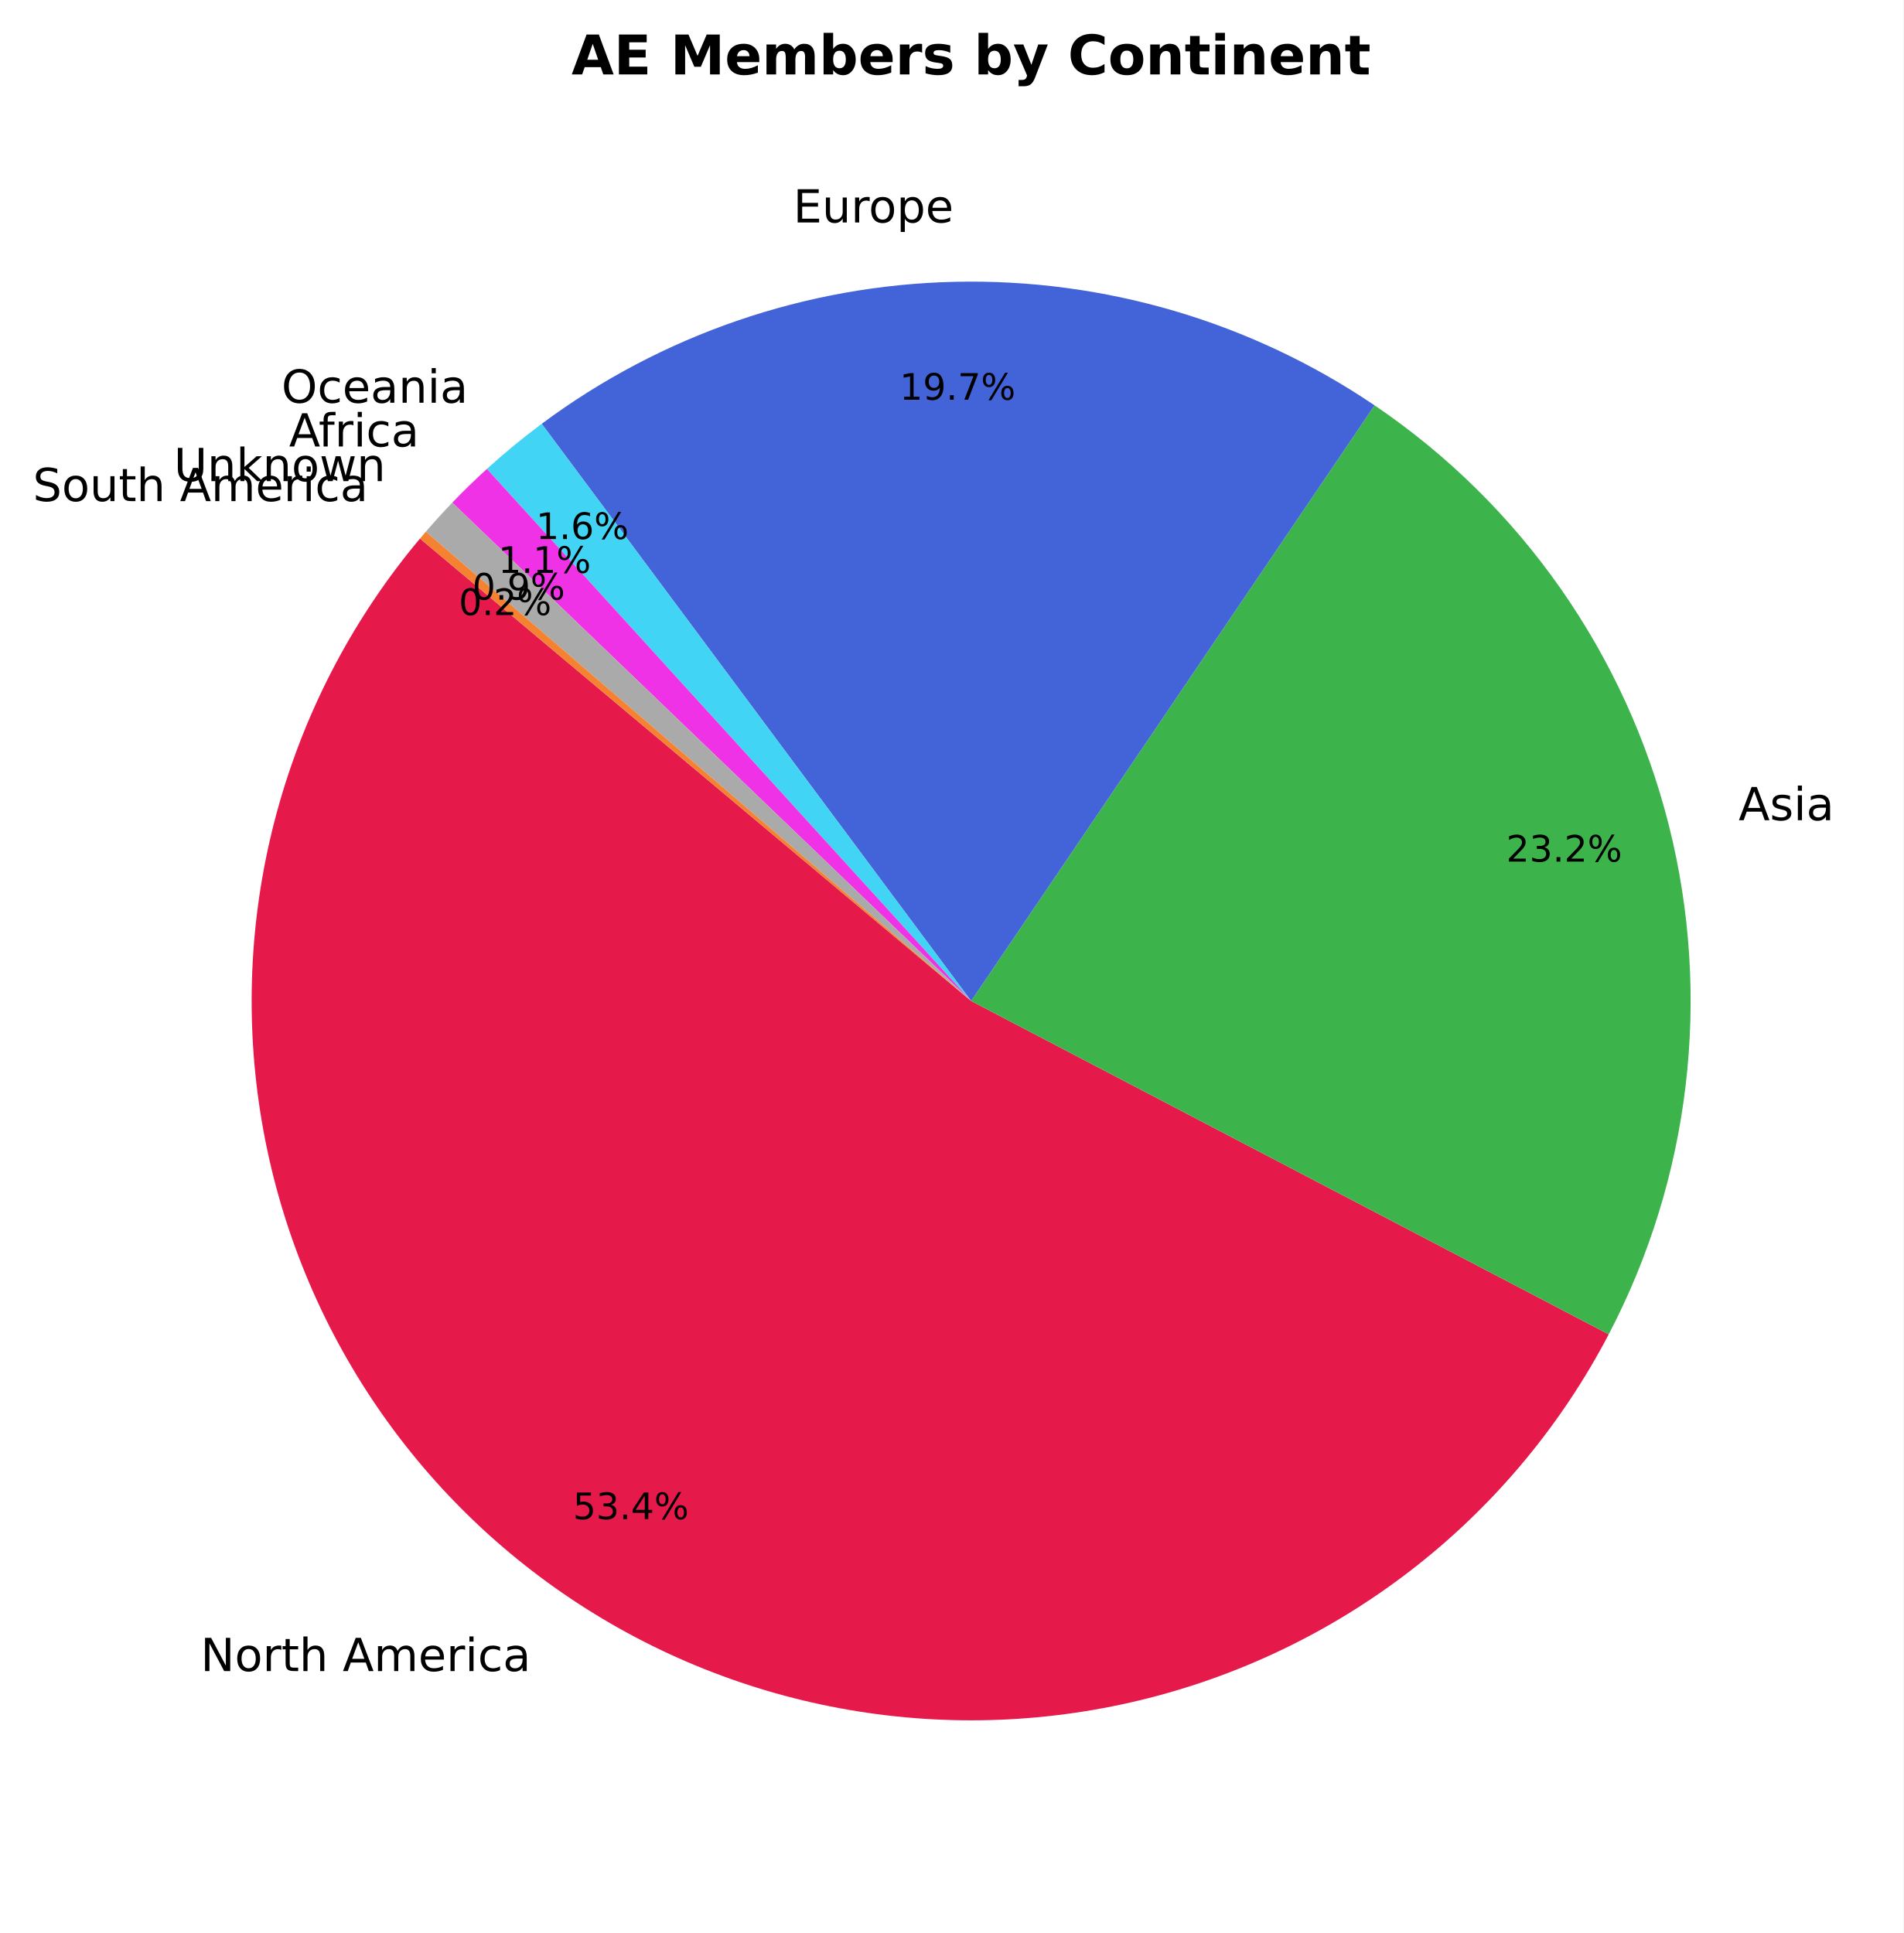
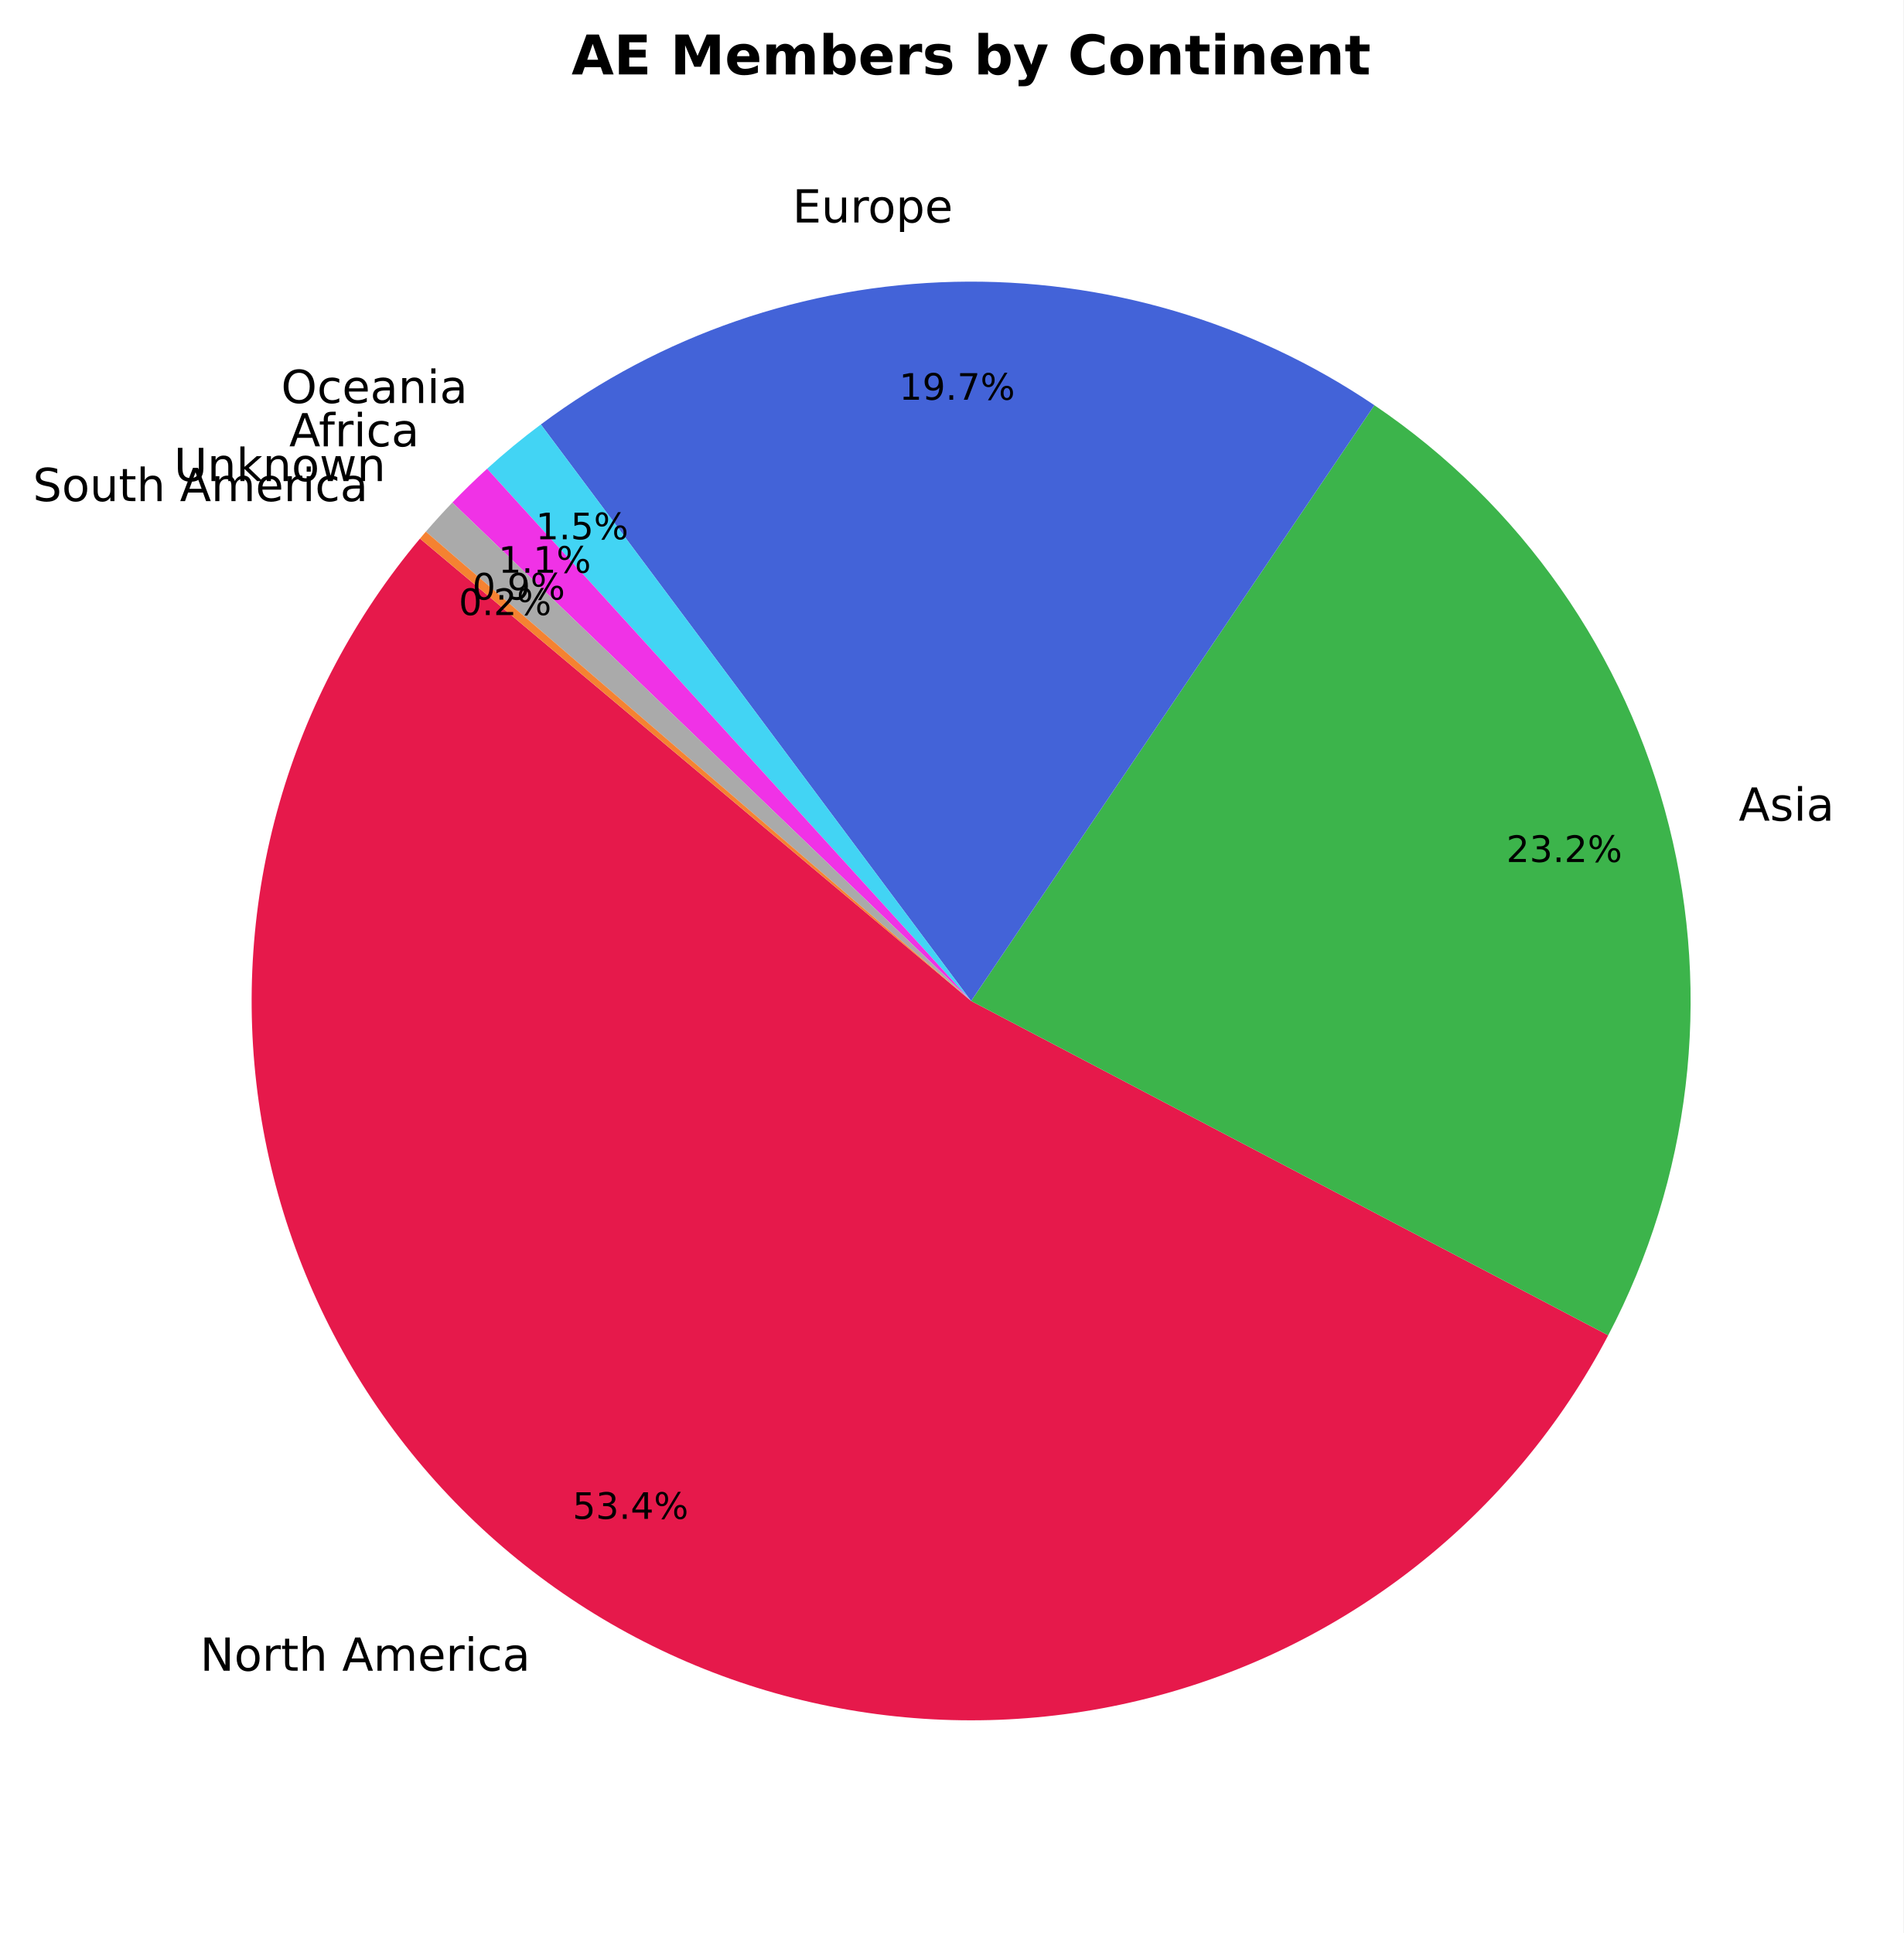
- <svg xmlns="http://www.w3.org/2000/svg" xmlns:xlink="http://www.w3.org/1999/xlink" width="417.255pt" height="423.838pt" viewBox="0 0 417.255 423.838" version="1.1">
+ <svg xmlns="http://www.w3.org/2000/svg" xmlns:xlink="http://www.w3.org/1999/xlink" width="417.253pt" height="423.838pt" viewBox="0 0 417.253 423.838" version="1.1">
  <defs>
    <style type="text/css">*{stroke-linejoin: round; stroke-linecap: butt}</style>
  </defs>
  <g id="figure_1">
    <g id="patch_1">
-       <path d="M 0 423.838  L 417.255 423.838  L 417.255 0  L 0 0  z " style="fill: #ffffff" />
+       <path d="M 0 423.838  L 417.253 423.838  L 417.253 0  L 0 0  z " style="fill: #ffffff" />
    </g>
    <g id="axes_1">
      <g id="patch_2">
-         <path d="M 92.068 118.093  C 77.831 135.059 67.326 154.836 61.24 176.132  C 55.153 197.428 53.62 219.77 56.74 241.697  C 59.86 263.625 67.564 284.652 79.349 303.405  C 91.135 322.158 106.739 338.22 125.144 350.542  C 143.548 362.865 164.343 371.173 186.172 374.926  C 208 378.678 230.377 377.791 251.84 372.323  C 273.303 366.854 293.375 356.925 310.746 343.184  C 328.118 329.444 342.401 312.197 352.665 292.57  L 212.895 219.478  z " style="fill: #e6194b" />
+         <path d="M 92.066 118.093  C 77.836 135.052 67.334 154.818 61.246 176.104  C 55.158 197.389 53.619 219.719 56.729 241.638  C 59.84 263.557 67.53 284.578 79.299 303.329  C 91.069 322.08 106.655 338.145 125.042 350.475  C 143.428 362.806 164.207 371.129 186.022 374.9  C 207.837 378.672 230.203 377.809 251.663 372.367  C 273.122 366.925 293.197 357.026 310.579 343.315  C 327.961 329.604 342.262 312.385 352.551 292.783  L 212.893 219.478  z " style="fill: #e6194b" />
      </g>
      <g id="patch_3">
-         <path d="M 352.665 292.57  C 370.613 258.249 375.305 218.491 365.841 180.935  C 356.377 143.378 333.403 110.593 301.333 88.876  L 212.895 219.478  z " style="fill: #3cb44b" />
+         <path d="M 352.551 292.783  C 370.574 258.446 375.316 218.64 365.863 181.03  C 356.41 143.421 333.411 110.587 301.295 88.852  L 212.893 219.478  z " style="fill: #3cb44b" />
      </g>
      <g id="patch_4">
-         <path d="M 301.333 88.876  C 274.244 70.533 242.107 61.064 209.399 61.789  C 176.691 62.514 145.005 73.398 118.755 92.924  L 212.895 219.478  z " style="fill: #4363d8" />
+         <path d="M 301.295 88.852  C 274.174 70.498 241.998 61.037 209.258 61.792  C 176.519 62.547 144.813 73.479 118.566 93.064  L 212.893 219.478  z " style="fill: #4363d8" />
      </g>
      <g id="patch_5">
-         <path d="M 118.755 92.924  C 116.674 94.473 114.63 96.073 112.627 97.722  C 110.624 99.372 108.662 101.07 106.743 102.817  L 212.895 219.478  z " style="fill: #42d4f4" />
+         <path d="M 118.566 93.064  C 116.525 94.587 114.522 96.159 112.557 97.778  C 110.592 99.398 108.667 101.065 106.783 102.778  L 212.893 219.478  z " style="fill: #42d4f4" />
      </g>
      <g id="patch_6">
-         <path d="M 106.743 102.817  C 105.436 104.006 104.15 105.216 102.884 106.449  C 101.618 107.681 100.373 108.934 99.149 110.208  L 212.895 219.478  z " style="fill: #f032e6" />
+         <path d="M 106.783 102.778  C 105.473 103.97 104.182 105.184 102.912 106.419  C 101.643 107.654 100.394 108.91 99.166 110.187  L 212.893 219.478  z " style="fill: #f032e6" />
      </g>
      <g id="patch_7">
-         <path d="M 99.149 110.208  C 98.154 111.243 97.174 112.292 96.209 113.354  C 95.243 114.415 94.292 115.49 93.355 116.578  L 212.895 219.478  z " style="fill: #aaaaaa" />
+         <path d="M 99.166 110.187  C 98.169 111.225 97.186 112.276 96.218 113.341  C 95.249 114.406 94.296 115.483 93.357 116.574  L 212.893 219.478  z " style="fill: #aaaaaa" />
      </g>
      <g id="patch_8">
-         <path d="M 93.355 116.578  C 93.139 116.829 92.924 117.081 92.709 117.333  C 92.495 117.586 92.281 117.839 92.068 118.093  L 212.895 219.478  z " style="fill: #f58231" />
+         <path d="M 93.357 116.574  C 93.14 116.826 92.924 117.078 92.709 117.331  C 92.494 117.584 92.28 117.838 92.066 118.092  L 212.893 219.478  z " style="fill: #f58231" />
      </g>
      <g id="matplotlib.axis_1" />
      <g id="matplotlib.axis_2" />
      <g id="text_1">
-         <g transform="translate(43.97154 366.4082) scale(0.1 -0.1)">
+         <g transform="translate(43.85954 366.3345) scale(0.1 -0.1)">
          <defs>
            <path id="DejaVuSans-4e" d="M 628 4666  L 1478 4666  L 3547 763  L 3547 4666  L 4159 4666  L 4159 0  L 3309 0  L 1241 3903  L 1241 0  L 628 0  L 628 4666  z " transform="scale(0.015625)" />
            <path id="DejaVuSans-6f" d="M 1959 3097  Q 1497 3097 1228 2736  Q 959 2375 959 1747  Q 959 1119 1226 758  Q 1494 397 1959 397  Q 2419 397 2687 759  Q 2956 1122 2956 1747  Q 2956 2369 2687 2733  Q 2419 3097 1959 3097  z M 1959 3584  Q 2709 3584 3137 3096  Q 3566 2609 3566 1747  Q 3566 888 3137 398  Q 2709 -91 1959 -91  Q 1206 -91 779 398  Q 353 888 353 1747  Q 353 2609 779 3096  Q 1206 3584 1959 3584  z " transform="scale(0.015625)" />
            <path id="DejaVuSans-72" d="M 2631 2963  Q 2534 3019 2420 3045  Q 2306 3072 2169 3072  Q 1681 3072 1420 2755  Q 1159 2438 1159 1844  L 1159 0  L 581 0  L 581 3500  L 1159 3500  L 1159 2956  Q 1341 3275 1631 3429  Q 1922 3584 2338 3584  Q 2397 3584 2469 3576  Q 2541 3569 2628 3553  L 2631 2963  z " transform="scale(0.015625)" />
            <path id="DejaVuSans-74" d="M 1172 4494  L 1172 3500  L 2356 3500  L 2356 3053  L 1172 3053  L 1172 1153  Q 1172 725 1289 603  Q 1406 481 1766 481  L 2356 481  L 2356 0  L 1766 0  Q 1100 0 847 248  Q 594 497 594 1153  L 594 3053  L 172 3053  L 172 3500  L 594 3500  L 594 4494  L 1172 4494  z " transform="scale(0.015625)" />
            <path id="DejaVuSans-68" d="M 3513 2113  L 3513 0  L 2938 0  L 2938 2094  Q 2938 2591 2744 2837  Q 2550 3084 2163 3084  Q 1697 3084 1428 2787  Q 1159 2491 1159 1978  L 1159 0  L 581 0  L 581 4863  L 1159 4863  L 1159 2956  Q 1366 3272 1645 3428  Q 1925 3584 2291 3584  Q 2894 3584 3203 3211  Q 3513 2838 3513 2113  z " transform="scale(0.015625)" />
            <path id="DejaVuSans-20" transform="scale(0.015625)" />
            <path id="DejaVuSans-41" d="M 2188 4044  L 1331 1722  L 3047 1722  L 2188 4044  z M 1831 4666  L 2547 4666  L 4325 0  L 3669 0  L 3244 1197  L 1141 1197  L 716 0  L 50 0  L 1831 4666  z " transform="scale(0.015625)" />
            <path id="DejaVuSans-6d" d="M 3328 2828  Q 3544 3216 3844 3400  Q 4144 3584 4550 3584  Q 5097 3584 5394 3201  Q 5691 2819 5691 2113  L 5691 0  L 5113 0  L 5113 2094  Q 5113 2597 4934 2840  Q 4756 3084 4391 3084  Q 3944 3084 3684 2787  Q 3425 2491 3425 1978  L 3425 0  L 2847 0  L 2847 2094  Q 2847 2600 2669 2842  Q 2491 3084 2119 3084  Q 1678 3084 1418 2786  Q 1159 2488 1159 1978  L 1159 0  L 581 0  L 581 3500  L 1159 3500  L 1159 2956  Q 1356 3278 1631 3431  Q 1906 3584 2284 3584  Q 2666 3584 2933 3390  Q 3200 3197 3328 2828  z " transform="scale(0.015625)" />
            <path id="DejaVuSans-65" d="M 3597 1894  L 3597 1613  L 953 1613  Q 991 1019 1311 708  Q 1631 397 2203 397  Q 2534 397 2845 478  Q 3156 559 3463 722  L 3463 178  Q 3153 47 2828 -22  Q 2503 -91 2169 -91  Q 1331 -91 842 396  Q 353 884 353 1716  Q 353 2575 817 3079  Q 1281 3584 2069 3584  Q 2775 3584 3186 3129  Q 3597 2675 3597 1894  z M 3022 2063  Q 3016 2534 2758 2815  Q 2500 3097 2075 3097  Q 1594 3097 1305 2825  Q 1016 2553 972 2059  L 3022 2063  z " transform="scale(0.015625)" />
            <path id="DejaVuSans-69" d="M 603 3500  L 1178 3500  L 1178 0  L 603 0  L 603 3500  z M 603 4863  L 1178 4863  L 1178 4134  L 603 4134  L 603 4863  z " transform="scale(0.015625)" />
            <path id="DejaVuSans-63" d="M 3122 3366  L 3122 2828  Q 2878 2963 2633 3030  Q 2388 3097 2138 3097  Q 1578 3097 1268 2742  Q 959 2388 959 1747  Q 959 1106 1268 751  Q 1578 397 2138 397  Q 2388 397 2633 464  Q 2878 531 3122 666  L 3122 134  Q 2881 22 2623 -34  Q 2366 -91 2075 -91  Q 1284 -91 818 406  Q 353 903 353 1747  Q 353 2603 823 3093  Q 1294 3584 2113 3584  Q 2378 3584 2631 3529  Q 2884 3475 3122 3366  z " transform="scale(0.015625)" />
            <path id="DejaVuSans-61" d="M 2194 1759  Q 1497 1759 1228 1600  Q 959 1441 959 1056  Q 959 750 1161 570  Q 1363 391 1709 391  Q 2188 391 2477 730  Q 2766 1069 2766 1631  L 2766 1759  L 2194 1759  z M 3341 1997  L 3341 0  L 2766 0  L 2766 531  Q 2569 213 2275 61  Q 1981 -91 1556 -91  Q 1019 -91 701 211  Q 384 513 384 1019  Q 384 1609 779 1909  Q 1175 2209 1959 2209  L 2766 2209  L 2766 2266  Q 2766 2663 2505 2880  Q 2244 3097 1772 3097  Q 1472 3097 1187 3025  Q 903 2953 641 2809  L 641 3341  Q 956 3463 1253 3523  Q 1550 3584 1831 3584  Q 2591 3584 2966 3190  Q 3341 2797 3341 1997  z " transform="scale(0.015625)" />
          </defs>
          <use xlink:href="#DejaVuSans-4e" />
          <use xlink:href="#DejaVuSans-6f" transform="translate(74.80469 0)" />
          <use xlink:href="#DejaVuSans-72" transform="translate(135.9863 0)" />
          <use xlink:href="#DejaVuSans-74" transform="translate(177.0996 0)" />
          <use xlink:href="#DejaVuSans-68" transform="translate(216.3086 0)" />
          <use xlink:href="#DejaVuSans-20" transform="translate(279.6875 0)" />
          <use xlink:href="#DejaVuSans-41" transform="translate(311.4746 0)" />
          <use xlink:href="#DejaVuSans-6d" transform="translate(379.8828 0)" />
          <use xlink:href="#DejaVuSans-65" transform="translate(477.2949 0)" />
          <use xlink:href="#DejaVuSans-72" transform="translate(538.8184 0)" />
          <use xlink:href="#DejaVuSans-69" transform="translate(579.9316 0)" />
          <use xlink:href="#DejaVuSans-63" transform="translate(607.7148 0)" />
          <use xlink:href="#DejaVuSans-61" transform="translate(662.6953 0)" />
        </g>
      </g>
      <g id="text_2">
-         <g transform="translate(125.5994 333.0902) scale(0.08 -0.08)">
+         <g transform="translate(125.5124 333.0333) scale(0.08 -0.08)">
          <defs>
            <path id="DejaVuSans-35" d="M 691 4666  L 3169 4666  L 3169 4134  L 1269 4134  L 1269 2991  Q 1406 3038 1543 3061  Q 1681 3084 1819 3084  Q 2600 3084 3056 2656  Q 3513 2228 3513 1497  Q 3513 744 3044 326  Q 2575 -91 1722 -91  Q 1428 -91 1123 -41  Q 819 9 494 109  L 494 744  Q 775 591 1075 516  Q 1375 441 1709 441  Q 2250 441 2565 725  Q 2881 1009 2881 1497  Q 2881 1984 2565 2268  Q 2250 2553 1709 2553  Q 1456 2553 1204 2497  Q 953 2441 691 2322  L 691 4666  z " transform="scale(0.015625)" />
            <path id="DejaVuSans-33" d="M 2597 2516  Q 3050 2419 3304 2112  Q 3559 1806 3559 1356  Q 3559 666 3084 287  Q 2609 -91 1734 -91  Q 1441 -91 1130 -33  Q 819 25 488 141  L 488 750  Q 750 597 1062 519  Q 1375 441 1716 441  Q 2309 441 2620 675  Q 2931 909 2931 1356  Q 2931 1769 2642 2001  Q 2353 2234 1838 2234  L 1294 2234  L 1294 2753  L 1863 2753  Q 2328 2753 2575 2939  Q 2822 3125 2822 3475  Q 2822 3834 2567 4026  Q 2313 4219 1838 4219  Q 1578 4219 1281 4162  Q 984 4106 628 3988  L 628 4550  Q 988 4650 1302 4700  Q 1616 4750 1894 4750  Q 2613 4750 3031 4423  Q 3450 4097 3450 3541  Q 3450 3153 3228 2886  Q 3006 2619 2597 2516  z " transform="scale(0.015625)" />
            <path id="DejaVuSans-2e" d="M 684 794  L 1344 794  L 1344 0  L 684 0  L 684 794  z " transform="scale(0.015625)" />
            <path id="DejaVuSans-34" d="M 2419 4116  L 825 1625  L 2419 1625  L 2419 4116  z M 2253 4666  L 3047 4666  L 3047 1625  L 3713 1625  L 3713 1100  L 3047 1100  L 3047 0  L 2419 0  L 2419 1100  L 313 1100  L 313 1709  L 2253 4666  z " transform="scale(0.015625)" />
            <path id="DejaVuSans-25" d="M 4653 2053  Q 4381 2053 4226 1822  Q 4072 1591 4072 1178  Q 4072 772 4226 539  Q 4381 306 4653 306  Q 4919 306 5073 539  Q 5228 772 5228 1178  Q 5228 1588 5073 1820  Q 4919 2053 4653 2053  z M 4653 2450  Q 5147 2450 5437 2106  Q 5728 1763 5728 1178  Q 5728 594 5436 251  Q 5144 -91 4653 -91  Q 4153 -91 3862 251  Q 3572 594 3572 1178  Q 3572 1766 3864 2108  Q 4156 2450 4653 2450  z M 1428 4353  Q 1159 4353 1004 4120  Q 850 3888 850 3481  Q 850 3069 1003 2837  Q 1156 2606 1428 2606  Q 1700 2606 1854 2837  Q 2009 3069 2009 3481  Q 2009 3884 1853 4118  Q 1697 4353 1428 4353  z M 4250 4750  L 4750 4750  L 1831 -91  L 1331 -91  L 4250 4750  z M 1428 4750  Q 1922 4750 2215 4408  Q 2509 4066 2509 3481  Q 2509 2891 2217 2550  Q 1925 2209 1428 2209  Q 931 2209 642 2551  Q 353 2894 353 3481  Q 353 4063 643 4406  Q 934 4750 1428 4750  z " transform="scale(0.015625)" />
          </defs>
          <use xlink:href="#DejaVuSans-35" />
          <use xlink:href="#DejaVuSans-33" transform="translate(63.62305 0)" />
          <use xlink:href="#DejaVuSans-2e" transform="translate(127.2461 0)" />
          <use xlink:href="#DejaVuSans-34" transform="translate(159.0332 0)" />
          <use xlink:href="#DejaVuSans-25" transform="translate(222.6562 0)" />
        </g>
      </g>
      <g id="text_3">
-         <g transform="translate(381.1356 179.8397) scale(0.1 -0.1)">
+         <g transform="translate(381.16 179.9448) scale(0.1 -0.1)">
          <defs>
            <path id="DejaVuSans-73" d="M 2834 3397  L 2834 2853  Q 2591 2978 2328 3040  Q 2066 3103 1784 3103  Q 1356 3103 1142 2972  Q 928 2841 928 2578  Q 928 2378 1081 2264  Q 1234 2150 1697 2047  L 1894 2003  Q 2506 1872 2764 1633  Q 3022 1394 3022 966  Q 3022 478 2636 193  Q 2250 -91 1575 -91  Q 1294 -91 989 -36  Q 684 19 347 128  L 347 722  Q 666 556 975 473  Q 1284 391 1588 391  Q 1994 391 2212 530  Q 2431 669 2431 922  Q 2431 1156 2273 1281  Q 2116 1406 1581 1522  L 1381 1569  Q 847 1681 609 1914  Q 372 2147 372 2553  Q 372 3047 722 3315  Q 1072 3584 1716 3584  Q 2034 3584 2315 3537  Q 2597 3491 2834 3397  z " transform="scale(0.015625)" />
          </defs>
          <use xlink:href="#DejaVuSans-41" />
          <use xlink:href="#DejaVuSans-73" transform="translate(68.4082 0)" />
          <use xlink:href="#DejaVuSans-69" transform="translate(120.5078 0)" />
          <use xlink:href="#DejaVuSans-61" transform="translate(148.291 0)" />
        </g>
      </g>
      <g id="text_4">
-         <g transform="translate(330.1922 188.9237) scale(0.08 -0.08)">
+         <g transform="translate(330.2106 189.0049) scale(0.08 -0.08)">
          <defs>
            <path id="DejaVuSans-32" d="M 1228 531  L 3431 531  L 3431 0  L 469 0  L 469 531  Q 828 903 1448 1529  Q 2069 2156 2228 2338  Q 2531 2678 2651 2914  Q 2772 3150 2772 3378  Q 2772 3750 2511 3984  Q 2250 4219 1831 4219  Q 1534 4219 1204 4116  Q 875 4013 500 3803  L 500 4441  Q 881 4594 1212 4672  Q 1544 4750 1819 4750  Q 2544 4750 2975 4387  Q 3406 4025 3406 3419  Q 3406 3131 3298 2873  Q 3191 2616 2906 2266  Q 2828 2175 2409 1742  Q 1991 1309 1228 531  z " transform="scale(0.015625)" />
          </defs>
          <use xlink:href="#DejaVuSans-32" />
          <use xlink:href="#DejaVuSans-33" transform="translate(63.62305 0)" />
          <use xlink:href="#DejaVuSans-2e" transform="translate(127.2461 0)" />
          <use xlink:href="#DejaVuSans-32" transform="translate(159.0332 0)" />
          <use xlink:href="#DejaVuSans-25" transform="translate(222.6562 0)" />
        </g>
      </g>
      <g id="text_5">
-         <g transform="translate(173.8867 48.77932) scale(0.1 -0.1)">
+         <g transform="translate(173.7323 48.78277) scale(0.1 -0.1)">
          <defs>
            <path id="DejaVuSans-45" d="M 628 4666  L 3578 4666  L 3578 4134  L 1259 4134  L 1259 2753  L 3481 2753  L 3481 2222  L 1259 2222  L 1259 531  L 3634 531  L 3634 0  L 628 0  L 628 4666  z " transform="scale(0.015625)" />
            <path id="DejaVuSans-75" d="M 544 1381  L 544 3500  L 1119 3500  L 1119 1403  Q 1119 906 1312 657  Q 1506 409 1894 409  Q 2359 409 2629 706  Q 2900 1003 2900 1516  L 2900 3500  L 3475 3500  L 3475 0  L 2900 0  L 2900 538  Q 2691 219 2414 64  Q 2138 -91 1772 -91  Q 1169 -91 856 284  Q 544 659 544 1381  z M 1991 3584  L 1991 3584  z " transform="scale(0.015625)" />
            <path id="DejaVuSans-70" d="M 1159 525  L 1159 -1331  L 581 -1331  L 581 3500  L 1159 3500  L 1159 2969  Q 1341 3281 1617 3432  Q 1894 3584 2278 3584  Q 2916 3584 3314 3078  Q 3713 2572 3713 1747  Q 3713 922 3314 415  Q 2916 -91 2278 -91  Q 1894 -91 1617 61  Q 1341 213 1159 525  z M 3116 1747  Q 3116 2381 2855 2742  Q 2594 3103 2138 3103  Q 1681 3103 1420 2742  Q 1159 2381 1159 1747  Q 1159 1113 1420 752  Q 1681 391 2138 391  Q 2594 391 2855 752  Q 3116 1113 3116 1747  z " transform="scale(0.015625)" />
          </defs>
          <use xlink:href="#DejaVuSans-45" />
          <use xlink:href="#DejaVuSans-75" transform="translate(63.18359 0)" />
          <use xlink:href="#DejaVuSans-72" transform="translate(126.5625 0)" />
          <use xlink:href="#DejaVuSans-6f" transform="translate(165.4258 0)" />
          <use xlink:href="#DejaVuSans-70" transform="translate(226.6074 0)" />
          <use xlink:href="#DejaVuSans-65" transform="translate(290.084 0)" />
        </g>
      </g>
      <g id="text_6">
-         <g transform="translate(197.2164 87.64976) scale(0.08 -0.08)">
+         <g transform="translate(197.0966 87.65242) scale(0.08 -0.08)">
          <defs>
            <path id="DejaVuSans-31" d="M 794 531  L 1825 531  L 1825 4091  L 703 3866  L 703 4441  L 1819 4666  L 2450 4666  L 2450 531  L 3481 531  L 3481 0  L 794 0  L 794 531  z " transform="scale(0.015625)" />
            <path id="DejaVuSans-39" d="M 703 97  L 703 672  Q 941 559 1184 500  Q 1428 441 1663 441  Q 2288 441 2617 861  Q 2947 1281 2994 2138  Q 2813 1869 2534 1725  Q 2256 1581 1919 1581  Q 1219 1581 811 2004  Q 403 2428 403 3163  Q 403 3881 828 4315  Q 1253 4750 1959 4750  Q 2769 4750 3195 4129  Q 3622 3509 3622 2328  Q 3622 1225 3098 567  Q 2575 -91 1691 -91  Q 1453 -91 1209 -44  Q 966 3 703 97  z M 1959 2075  Q 2384 2075 2632 2365  Q 2881 2656 2881 3163  Q 2881 3666 2632 3958  Q 2384 4250 1959 4250  Q 1534 4250 1286 3958  Q 1038 3666 1038 3163  Q 1038 2656 1286 2365  Q 1534 2075 1959 2075  z " transform="scale(0.015625)" />
            <path id="DejaVuSans-37" d="M 525 4666  L 3525 4666  L 3525 4397  L 1831 0  L 1172 0  L 2766 4134  L 525 4134  L 525 4666  z " transform="scale(0.015625)" />
          </defs>
          <use xlink:href="#DejaVuSans-31" />
          <use xlink:href="#DejaVuSans-39" transform="translate(63.62305 0)" />
          <use xlink:href="#DejaVuSans-2e" transform="translate(127.2461 0)" />
          <use xlink:href="#DejaVuSans-37" transform="translate(159.0332 0)" />
          <use xlink:href="#DejaVuSans-25" transform="translate(222.6562 0)" />
        </g>
      </g>
      <g id="text_7">
-         <g transform="translate(61.70512 88.30591) scale(0.1 -0.1)">
+         <g transform="translate(61.628 88.36778) scale(0.1 -0.1)">
          <defs>
            <path id="DejaVuSans-4f" d="M 2522 4238  Q 1834 4238 1429 3725  Q 1025 3213 1025 2328  Q 1025 1447 1429 934  Q 1834 422 2522 422  Q 3209 422 3611 934  Q 4013 1447 4013 2328  Q 4013 3213 3611 3725  Q 3209 4238 2522 4238  z M 2522 4750  Q 3503 4750 4090 4092  Q 4678 3434 4678 2328  Q 4678 1225 4090 567  Q 3503 -91 2522 -91  Q 1538 -91 948 565  Q 359 1222 359 2328  Q 359 3434 948 4092  Q 1538 4750 2522 4750  z " transform="scale(0.015625)" />
            <path id="DejaVuSans-6e" d="M 3513 2113  L 3513 0  L 2938 0  L 2938 2094  Q 2938 2591 2744 2837  Q 2550 3084 2163 3084  Q 1697 3084 1428 2787  Q 1159 2491 1159 1978  L 1159 0  L 581 0  L 581 3500  L 1159 3500  L 1159 2956  Q 1366 3272 1645 3428  Q 1925 3584 2291 3584  Q 2894 3584 3203 3211  Q 3513 2838 3513 2113  z " transform="scale(0.015625)" />
          </defs>
          <use xlink:href="#DejaVuSans-4f" />
          <use xlink:href="#DejaVuSans-63" transform="translate(78.71094 0)" />
          <use xlink:href="#DejaVuSans-65" transform="translate(133.6914 0)" />
          <use xlink:href="#DejaVuSans-61" transform="translate(195.2148 0)" />
          <use xlink:href="#DejaVuSans-6e" transform="translate(256.4941 0)" />
          <use xlink:href="#DejaVuSans-69" transform="translate(319.873 0)" />
          <use xlink:href="#DejaVuSans-61" transform="translate(347.6562 0)" />
        </g>
      </g>
      <g id="text_8">
-         <g transform="translate(117.5055 118.193) scale(0.08 -0.08)">
-           <defs>
-             <path id="DejaVuSans-36" d="M 2113 2584  Q 1688 2584 1439 2293  Q 1191 2003 1191 1497  Q 1191 994 1439 701  Q 1688 409 2113 409  Q 2538 409 2786 701  Q 3034 994 3034 1497  Q 3034 2003 2786 2293  Q 2538 2584 2113 2584  z M 3366 4563  L 3366 3988  Q 3128 4100 2886 4159  Q 2644 4219 2406 4219  Q 1781 4219 1451 3797  Q 1122 3375 1075 2522  Q 1259 2794 1537 2939  Q 1816 3084 2150 3084  Q 2853 3084 3261 2657  Q 3669 2231 3669 1497  Q 3669 778 3244 343  Q 2819 -91 2113 -91  Q 1303 -91 875 529  Q 447 1150 447 2328  Q 447 3434 972 4092  Q 1497 4750 2381 4750  Q 2619 4750 2861 4703  Q 3103 4656 3366 4563  z " transform="scale(0.015625)" />
-           </defs>
+         <g transform="translate(117.4454 118.2408) scale(0.08 -0.08)">
          <use xlink:href="#DejaVuSans-31" />
          <use xlink:href="#DejaVuSans-2e" transform="translate(63.62305 0)" />
-           <use xlink:href="#DejaVuSans-36" transform="translate(95.41016 0)" />
+           <use xlink:href="#DejaVuSans-35" transform="translate(95.41016 0)" />
          <use xlink:href="#DejaVuSans-25" transform="translate(159.0332 0)" />
        </g>
      </g>
      <g id="text_9">
-         <g transform="translate(63.36864 97.90492) scale(0.1 -0.1)">
+         <g transform="translate(63.40028 97.87215) scale(0.1 -0.1)">
          <defs>
            <path id="DejaVuSans-66" d="M 2375 4863  L 2375 4384  L 1825 4384  Q 1516 4384 1395 4259  Q 1275 4134 1275 3809  L 1275 3500  L 2222 3500  L 2222 3053  L 1275 3053  L 1275 0  L 697 0  L 697 3053  L 147 3053  L 147 3500  L 697 3500  L 697 3744  Q 697 4328 969 4595  Q 1241 4863 1831 4863  L 2375 4863  z " transform="scale(0.015625)" />
          </defs>
          <use xlink:href="#DejaVuSans-41" />
          <use xlink:href="#DejaVuSans-66" transform="translate(64.7832 0)" />
          <use xlink:href="#DejaVuSans-72" transform="translate(99.98828 0)" />
          <use xlink:href="#DejaVuSans-69" transform="translate(141.1016 0)" />
          <use xlink:href="#DejaVuSans-63" transform="translate(168.8848 0)" />
          <use xlink:href="#DejaVuSans-61" transform="translate(223.8652 0)" />
        </g>
      </g>
      <g id="text_10">
-         <g transform="translate(109.2236 125.6105) scale(0.08 -0.08)">
+         <g transform="translate(109.2476 125.5851) scale(0.08 -0.08)">
          <use xlink:href="#DejaVuSans-31" />
          <use xlink:href="#DejaVuSans-2e" transform="translate(63.62305 0)" />
          <use xlink:href="#DejaVuSans-31" transform="translate(95.41016 0)" />
          <use xlink:href="#DejaVuSans-25" transform="translate(159.0332 0)" />
        </g>
      </g>
      <g id="text_11">
-         <g transform="translate(38.12114 105.5005) scale(0.1 -0.1)">
+         <g transform="translate(38.13158 105.4868) scale(0.1 -0.1)">
          <defs>
            <path id="DejaVuSans-55" d="M 556 4666  L 1191 4666  L 1191 1831  Q 1191 1081 1462 751  Q 1734 422 2344 422  Q 2950 422 3222 751  Q 3494 1081 3494 1831  L 3494 4666  L 4128 4666  L 4128 1753  Q 4128 841 3676 375  Q 3225 -91 2344 -91  Q 1459 -91 1007 375  Q 556 841 556 1753  L 556 4666  z " transform="scale(0.015625)" />
            <path id="DejaVuSans-6b" d="M 581 4863  L 1159 4863  L 1159 1991  L 2875 3500  L 3609 3500  L 1753 1863  L 3688 0  L 2938 0  L 1159 1709  L 1159 0  L 581 0  L 581 4863  z " transform="scale(0.015625)" />
            <path id="DejaVuSans-77" d="M 269 3500  L 844 3500  L 1563 769  L 2278 3500  L 2956 3500  L 3675 769  L 4391 3500  L 4966 3500  L 4050 0  L 3372 0  L 2619 2869  L 1863 0  L 1184 0  L 269 3500  z " transform="scale(0.015625)" />
          </defs>
          <use xlink:href="#DejaVuSans-55" />
          <use xlink:href="#DejaVuSans-6e" transform="translate(73.19336 0)" />
          <use xlink:href="#DejaVuSans-6b" transform="translate(136.5723 0)" />
          <use xlink:href="#DejaVuSans-6e" transform="translate(194.4824 0)" />
          <use xlink:href="#DejaVuSans-6f" transform="translate(257.8613 0)" />
          <use xlink:href="#DejaVuSans-77" transform="translate(319.043 0)" />
          <use xlink:href="#DejaVuSans-6e" transform="translate(400.8301 0)" />
        </g>
      </g>
      <g id="text_12">
-         <g transform="translate(103.5496 131.4797) scale(0.08 -0.08)">
+         <g transform="translate(103.5572 131.4691) scale(0.08 -0.08)">
          <defs>
            <path id="DejaVuSans-30" d="M 2034 4250  Q 1547 4250 1301 3770  Q 1056 3291 1056 2328  Q 1056 1369 1301 889  Q 1547 409 2034 409  Q 2525 409 2770 889  Q 3016 1369 3016 2328  Q 3016 3291 2770 3770  Q 2525 4250 2034 4250  z M 2034 4750  Q 2819 4750 3233 4129  Q 3647 3509 3647 2328  Q 3647 1150 3233 529  Q 2819 -91 2034 -91  Q 1250 -91 836 529  Q 422 1150 422 2328  Q 422 3509 836 4129  Q 1250 4750 2034 4750  z " transform="scale(0.015625)" />
          </defs>
          <use xlink:href="#DejaVuSans-30" />
          <use xlink:href="#DejaVuSans-2e" transform="translate(63.62305 0)" />
          <use xlink:href="#DejaVuSans-39" transform="translate(95.41016 0)" />
          <use xlink:href="#DejaVuSans-25" transform="translate(159.0332 0)" />
        </g>
      </g>
      <g id="text_13">
-         <g transform="translate(7.2 109.8784) scale(0.1 -0.1)">
+         <g transform="translate(7.2 109.876) scale(0.1 -0.1)">
          <defs>
            <path id="DejaVuSans-53" d="M 3425 4513  L 3425 3897  Q 3066 4069 2747 4153  Q 2428 4238 2131 4238  Q 1616 4238 1336 4038  Q 1056 3838 1056 3469  Q 1056 3159 1242 3001  Q 1428 2844 1947 2747  L 2328 2669  Q 3034 2534 3370 2195  Q 3706 1856 3706 1288  Q 3706 609 3251 259  Q 2797 -91 1919 -91  Q 1588 -91 1214 -16  Q 841 59 441 206  L 441 856  Q 825 641 1194 531  Q 1563 422 1919 422  Q 2459 422 2753 634  Q 3047 847 3047 1241  Q 3047 1584 2836 1778  Q 2625 1972 2144 2069  L 1759 2144  Q 1053 2284 737 2584  Q 422 2884 422 3419  Q 422 4038 858 4394  Q 1294 4750 2059 4750  Q 2388 4750 2728 4690  Q 3069 4631 3425 4513  z " transform="scale(0.015625)" />
          </defs>
          <use xlink:href="#DejaVuSans-53" />
          <use xlink:href="#DejaVuSans-6f" transform="translate(63.47656 0)" />
          <use xlink:href="#DejaVuSans-75" transform="translate(124.6582 0)" />
          <use xlink:href="#DejaVuSans-74" transform="translate(188.0371 0)" />
          <use xlink:href="#DejaVuSans-68" transform="translate(227.2461 0)" />
          <use xlink:href="#DejaVuSans-20" transform="translate(290.625 0)" />
          <use xlink:href="#DejaVuSans-41" transform="translate(322.4121 0)" />
          <use xlink:href="#DejaVuSans-6d" transform="translate(390.8203 0)" />
          <use xlink:href="#DejaVuSans-65" transform="translate(488.2324 0)" />
          <use xlink:href="#DejaVuSans-72" transform="translate(549.7559 0)" />
          <use xlink:href="#DejaVuSans-69" transform="translate(590.8691 0)" />
          <use xlink:href="#DejaVuSans-63" transform="translate(618.6523 0)" />
          <use xlink:href="#DejaVuSans-61" transform="translate(673.6328 0)" />
        </g>
      </g>
      <g id="text_14">
-         <g transform="translate(100.5752 134.8627) scale(0.08 -0.08)">
+         <g transform="translate(100.5747 134.8608) scale(0.08 -0.08)">
          <use xlink:href="#DejaVuSans-30" />
          <use xlink:href="#DejaVuSans-2e" transform="translate(63.62305 0)" />
          <use xlink:href="#DejaVuSans-32" transform="translate(95.41016 0)" />
          <use xlink:href="#DejaVuSans-25" transform="translate(159.0332 0)" />
        </g>
      </g>
      <g id="text_15">
-         <g transform="translate(125.292 16.31812) scale(0.12 -0.12)">
+         <g transform="translate(125.29 16.31812) scale(0.12 -0.12)">
          <defs>
            <path id="DejaVuSans-Bold-41" d="M 3419 850  L 1538 850  L 1241 0  L 31 0  L 1759 4666  L 3194 4666  L 4922 0  L 3713 0  L 3419 850  z M 1838 1716  L 3116 1716  L 2478 3572  L 1838 1716  z " transform="scale(0.015625)" />
            <path id="DejaVuSans-Bold-45" d="M 588 4666  L 3834 4666  L 3834 3756  L 1791 3756  L 1791 2888  L 3713 2888  L 3713 1978  L 1791 1978  L 1791 909  L 3903 909  L 3903 0  L 588 0  L 588 4666  z " transform="scale(0.015625)" />
            <path id="DejaVuSans-Bold-20" transform="scale(0.015625)" />
            <path id="DejaVuSans-Bold-4d" d="M 588 4666  L 2119 4666  L 3181 2169  L 4250 4666  L 5778 4666  L 5778 0  L 4641 0  L 4641 3413  L 3566 897  L 2803 897  L 1728 3413  L 1728 0  L 588 0  L 588 4666  z " transform="scale(0.015625)" />
            <path id="DejaVuSans-Bold-65" d="M 4031 1759  L 4031 1441  L 1416 1441  Q 1456 1047 1700 850  Q 1944 653 2381 653  Q 2734 653 3104 758  Q 3475 863 3866 1075  L 3866 213  Q 3469 63 3072 -14  Q 2675 -91 2278 -91  Q 1328 -91 801 392  Q 275 875 275 1747  Q 275 2603 792 3093  Q 1309 3584 2216 3584  Q 3041 3584 3536 3087  Q 4031 2591 4031 1759  z M 2881 2131  Q 2881 2450 2695 2645  Q 2509 2841 2209 2841  Q 1884 2841 1681 2658  Q 1478 2475 1428 2131  L 2881 2131  z " transform="scale(0.015625)" />
            <path id="DejaVuSans-Bold-6d" d="M 3781 2919  Q 3994 3244 4286 3414  Q 4578 3584 4928 3584  Q 5531 3584 5847 3212  Q 6163 2841 6163 2131  L 6163 0  L 5038 0  L 5038 1825  Q 5041 1866 5042 1909  Q 5044 1953 5044 2034  Q 5044 2406 4934 2573  Q 4825 2741 4581 2741  Q 4263 2741 4089 2478  Q 3916 2216 3909 1719  L 3909 0  L 2784 0  L 2784 1825  Q 2784 2406 2684 2573  Q 2584 2741 2328 2741  Q 2006 2741 1831 2477  Q 1656 2213 1656 1722  L 1656 0  L 531 0  L 531 3500  L 1656 3500  L 1656 2988  Q 1863 3284 2130 3434  Q 2397 3584 2719 3584  Q 3081 3584 3359 3409  Q 3638 3234 3781 2919  z " transform="scale(0.015625)" />
            <path id="DejaVuSans-Bold-62" d="M 2400 722  Q 2759 722 2948 984  Q 3138 1247 3138 1747  Q 3138 2247 2948 2509  Q 2759 2772 2400 2772  Q 2041 2772 1848 2508  Q 1656 2244 1656 1747  Q 1656 1250 1848 986  Q 2041 722 2400 722  z M 1656 2988  Q 1888 3294 2169 3439  Q 2450 3584 2816 3584  Q 3463 3584 3878 3070  Q 4294 2556 4294 1747  Q 4294 938 3878 423  Q 3463 -91 2816 -91  Q 2450 -91 2169 54  Q 1888 200 1656 506  L 1656 0  L 538 0  L 538 4863  L 1656 4863  L 1656 2988  z " transform="scale(0.015625)" />
            <path id="DejaVuSans-Bold-72" d="M 3138 2547  Q 2991 2616 2845 2648  Q 2700 2681 2553 2681  Q 2122 2681 1889 2404  Q 1656 2128 1656 1613  L 1656 0  L 538 0  L 538 3500  L 1656 3500  L 1656 2925  Q 1872 3269 2151 3426  Q 2431 3584 2822 3584  Q 2878 3584 2943 3579  Q 3009 3575 3134 3559  L 3138 2547  z " transform="scale(0.015625)" />
            <path id="DejaVuSans-Bold-73" d="M 3272 3391  L 3272 2541  Q 2913 2691 2578 2766  Q 2244 2841 1947 2841  Q 1628 2841 1473 2761  Q 1319 2681 1319 2516  Q 1319 2381 1436 2309  Q 1553 2238 1856 2203  L 2053 2175  Q 2913 2066 3209 1816  Q 3506 1566 3506 1031  Q 3506 472 3093 190  Q 2681 -91 1863 -91  Q 1516 -91 1145 -36  Q 775 19 384 128  L 384 978  Q 719 816 1070 734  Q 1422 653 1784 653  Q 2113 653 2278 743  Q 2444 834 2444 1013  Q 2444 1163 2330 1236  Q 2216 1309 1875 1350  L 1678 1375  Q 931 1469 631 1722  Q 331 1975 331 2491  Q 331 3047 712 3315  Q 1094 3584 1881 3584  Q 2191 3584 2531 3537  Q 2872 3491 3272 3391  z " transform="scale(0.015625)" />
            <path id="DejaVuSans-Bold-79" d="M 78 3500  L 1197 3500  L 2138 1125  L 2938 3500  L 4056 3500  L 2584 -331  Q 2363 -916 2067 -1148  Q 1772 -1381 1288 -1381  L 641 -1381  L 641 -647  L 991 -647  Q 1275 -647 1404 -556  Q 1534 -466 1606 -231  L 1638 -134  L 78 3500  z " transform="scale(0.015625)" />
            <path id="DejaVuSans-Bold-43" d="M 4288 256  Q 3956 84 3597 -3  Q 3238 -91 2847 -91  Q 1681 -91 1000 561  Q 319 1213 319 2328  Q 319 3447 1000 4098  Q 1681 4750 2847 4750  Q 3238 4750 3597 4662  Q 3956 4575 4288 4403  L 4288 3438  Q 3953 3666 3628 3772  Q 3303 3878 2944 3878  Q 2300 3878 1931 3465  Q 1563 3053 1563 2328  Q 1563 1606 1931 1193  Q 2300 781 2944 781  Q 3303 781 3628 887  Q 3953 994 4288 1222  L 4288 256  z " transform="scale(0.015625)" />
            <path id="DejaVuSans-Bold-6f" d="M 2203 2784  Q 1831 2784 1636 2517  Q 1441 2250 1441 1747  Q 1441 1244 1636 976  Q 1831 709 2203 709  Q 2569 709 2762 976  Q 2956 1244 2956 1747  Q 2956 2250 2762 2517  Q 2569 2784 2203 2784  z M 2203 3584  Q 3106 3584 3614 3096  Q 4122 2609 4122 1747  Q 4122 884 3614 396  Q 3106 -91 2203 -91  Q 1297 -91 786 396  Q 275 884 275 1747  Q 275 2609 786 3096  Q 1297 3584 2203 3584  z " transform="scale(0.015625)" />
            <path id="DejaVuSans-Bold-6e" d="M 4056 2131  L 4056 0  L 2931 0  L 2931 347  L 2931 1631  Q 2931 2084 2911 2256  Q 2891 2428 2841 2509  Q 2775 2619 2662 2680  Q 2550 2741 2406 2741  Q 2056 2741 1856 2470  Q 1656 2200 1656 1722  L 1656 0  L 538 0  L 538 3500  L 1656 3500  L 1656 2988  Q 1909 3294 2193 3439  Q 2478 3584 2822 3584  Q 3428 3584 3742 3212  Q 4056 2841 4056 2131  z " transform="scale(0.015625)" />
            <path id="DejaVuSans-Bold-74" d="M 1759 4494  L 1759 3500  L 2913 3500  L 2913 2700  L 1759 2700  L 1759 1216  Q 1759 972 1856 886  Q 1953 800 2241 800  L 2816 800  L 2816 0  L 1856 0  Q 1194 0 917 276  Q 641 553 641 1216  L 641 2700  L 84 2700  L 84 3500  L 641 3500  L 641 4494  L 1759 4494  z " transform="scale(0.015625)" />
            <path id="DejaVuSans-Bold-69" d="M 538 3500  L 1656 3500  L 1656 0  L 538 0  L 538 3500  z M 538 4863  L 1656 4863  L 1656 3950  L 538 3950  L 538 4863  z " transform="scale(0.015625)" />
          </defs>
          <use xlink:href="#DejaVuSans-Bold-41" />
          <use xlink:href="#DejaVuSans-Bold-45" transform="translate(77.39258 0)" />
          <use xlink:href="#DejaVuSans-Bold-20" transform="translate(145.7031 0)" />
          <use xlink:href="#DejaVuSans-Bold-4d" transform="translate(180.5176 0)" />
          <use xlink:href="#DejaVuSans-Bold-65" transform="translate(280.0293 0)" />
          <use xlink:href="#DejaVuSans-Bold-6d" transform="translate(347.8516 0)" />
          <use xlink:href="#DejaVuSans-Bold-62" transform="translate(452.0508 0)" />
          <use xlink:href="#DejaVuSans-Bold-65" transform="translate(523.6328 0)" />
          <use xlink:href="#DejaVuSans-Bold-72" transform="translate(591.4551 0)" />
          <use xlink:href="#DejaVuSans-Bold-73" transform="translate(640.7715 0)" />
          <use xlink:href="#DejaVuSans-Bold-20" transform="translate(700.293 0)" />
          <use xlink:href="#DejaVuSans-Bold-62" transform="translate(735.1074 0)" />
          <use xlink:href="#DejaVuSans-Bold-79" transform="translate(806.6895 0)" />
          <use xlink:href="#DejaVuSans-Bold-20" transform="translate(871.875 0)" />
          <use xlink:href="#DejaVuSans-Bold-43" transform="translate(906.6895 0)" />
          <use xlink:href="#DejaVuSans-Bold-6f" transform="translate(980.0781 0)" />
          <use xlink:href="#DejaVuSans-Bold-6e" transform="translate(1048.779 0)" />
          <use xlink:href="#DejaVuSans-Bold-74" transform="translate(1119.971 0)" />
          <use xlink:href="#DejaVuSans-Bold-69" transform="translate(1167.773 0)" />
          <use xlink:href="#DejaVuSans-Bold-6e" transform="translate(1202.051 0)" />
          <use xlink:href="#DejaVuSans-Bold-65" transform="translate(1273.242 0)" />
          <use xlink:href="#DejaVuSans-Bold-6e" transform="translate(1341.064 0)" />
          <use xlink:href="#DejaVuSans-Bold-74" transform="translate(1412.256 0)" />
        </g>
      </g>
    </g>
  </g>
</svg>
